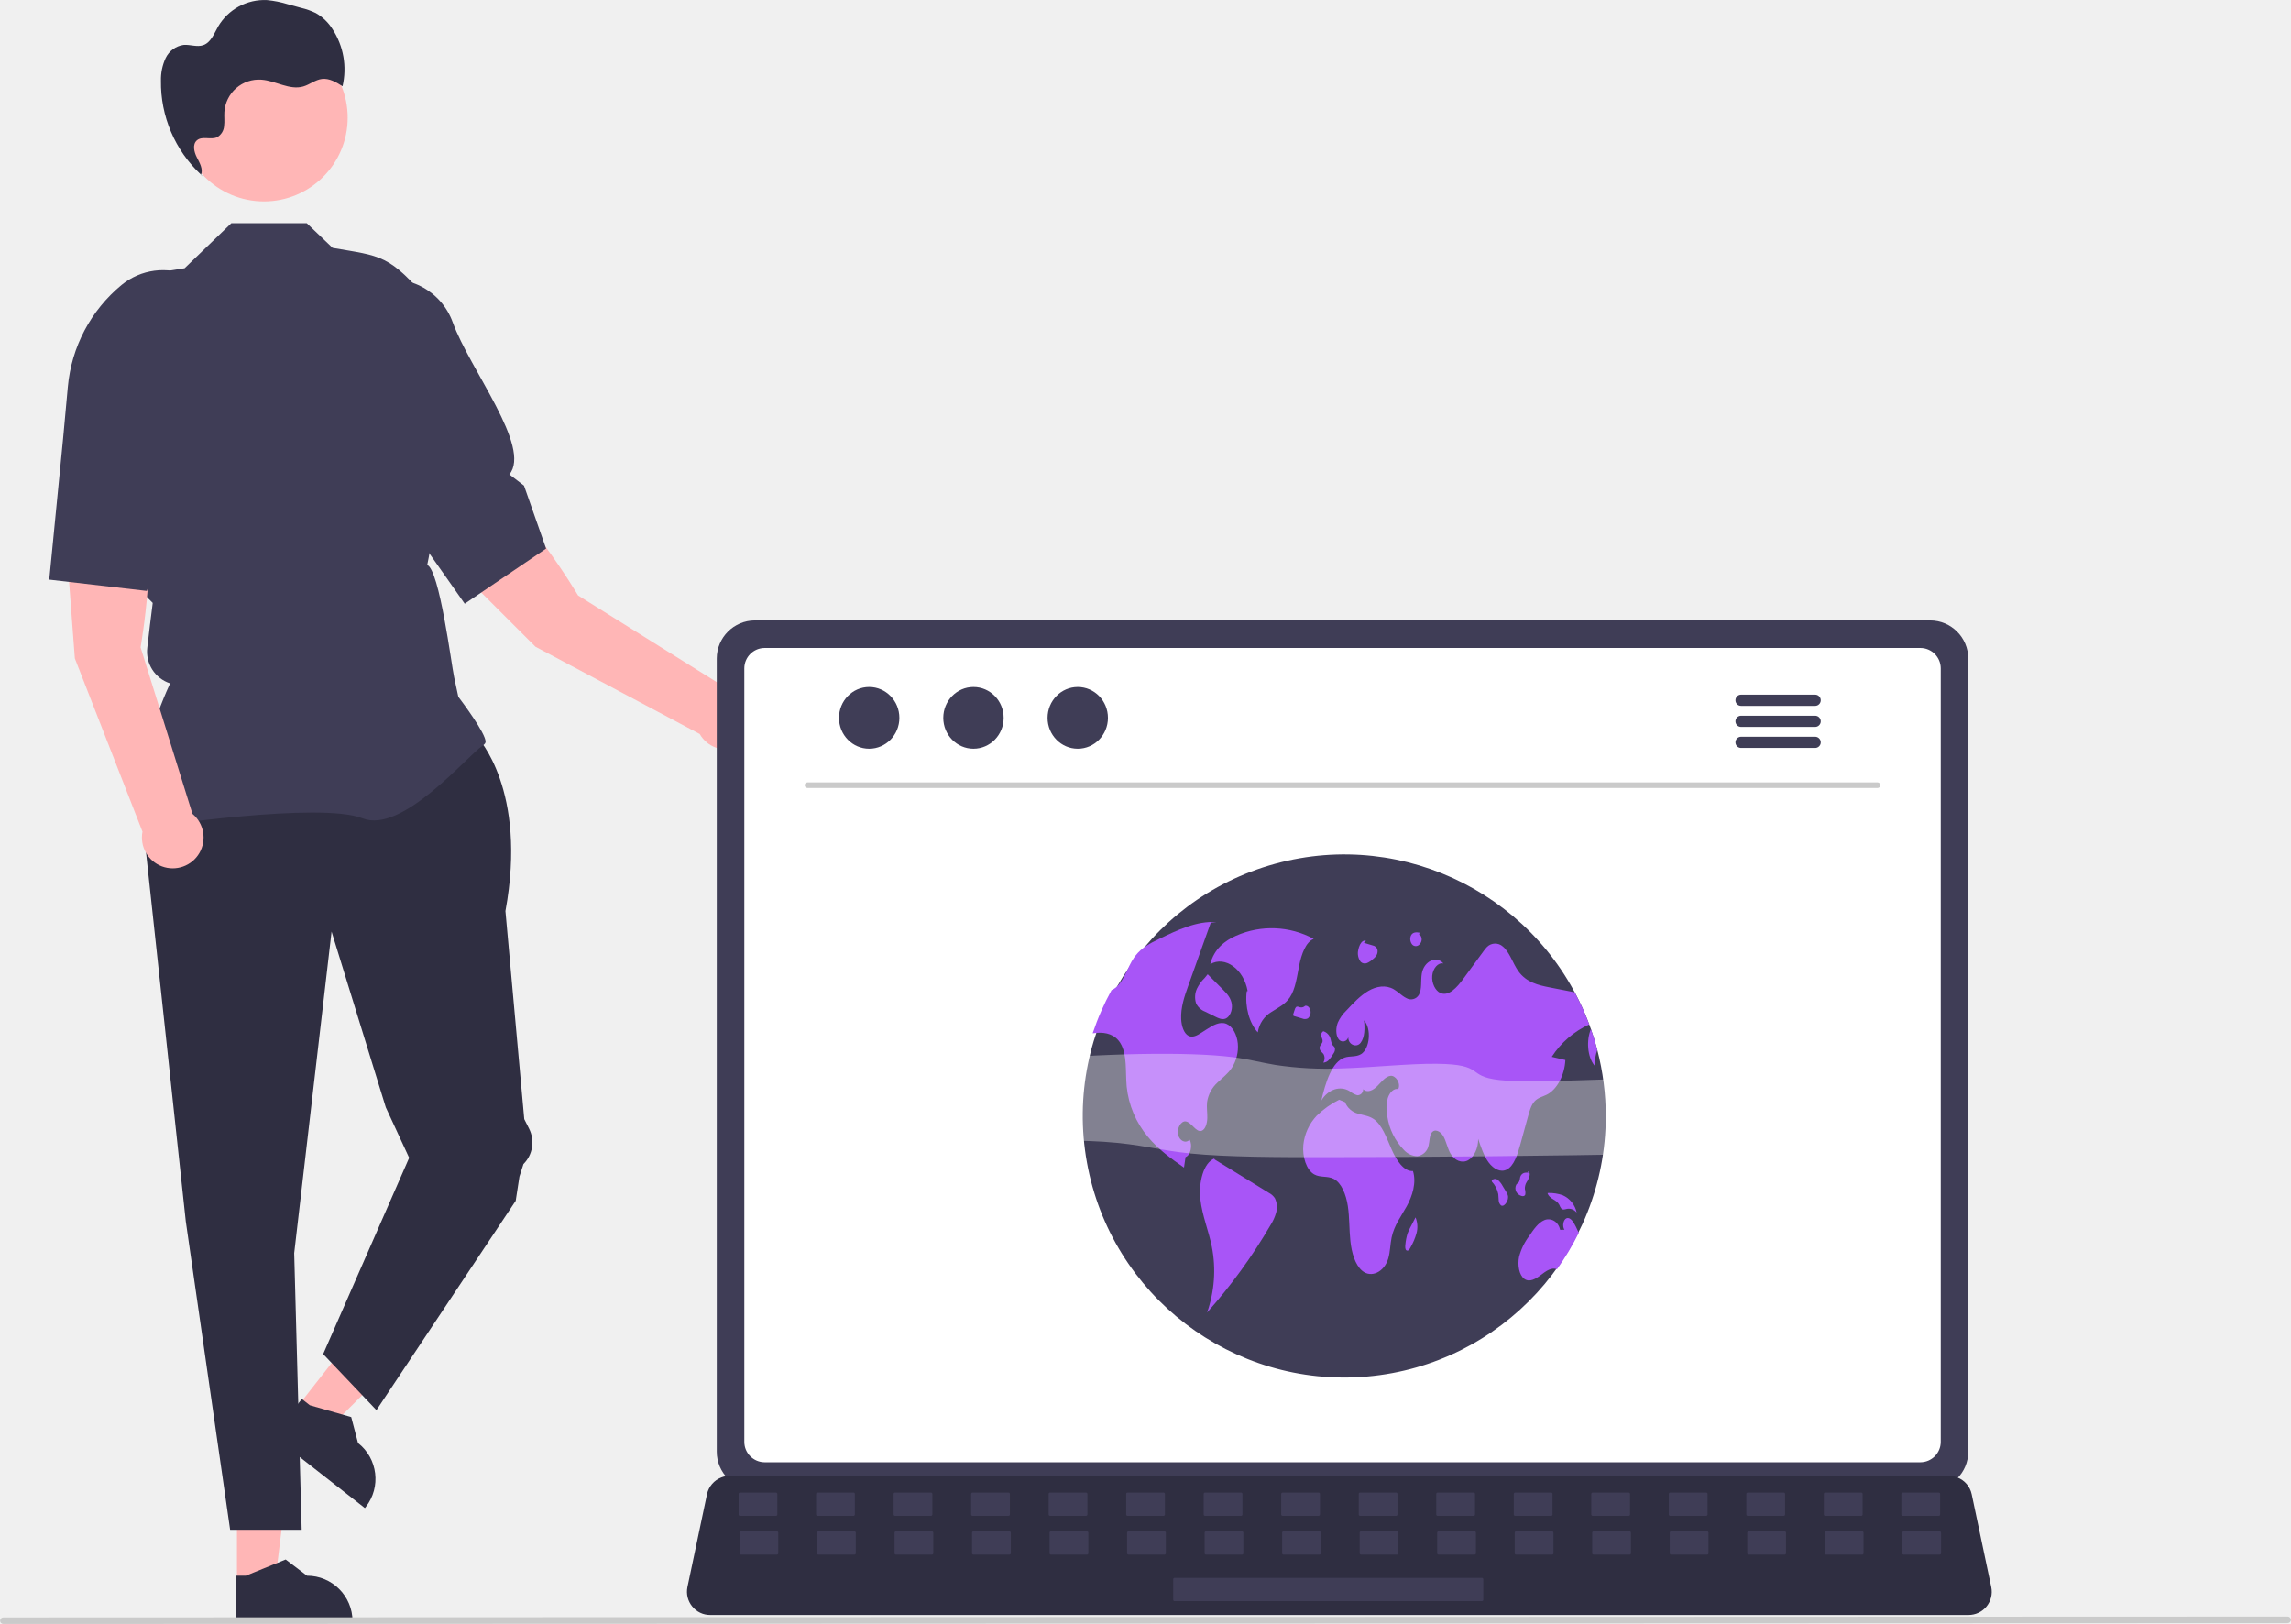
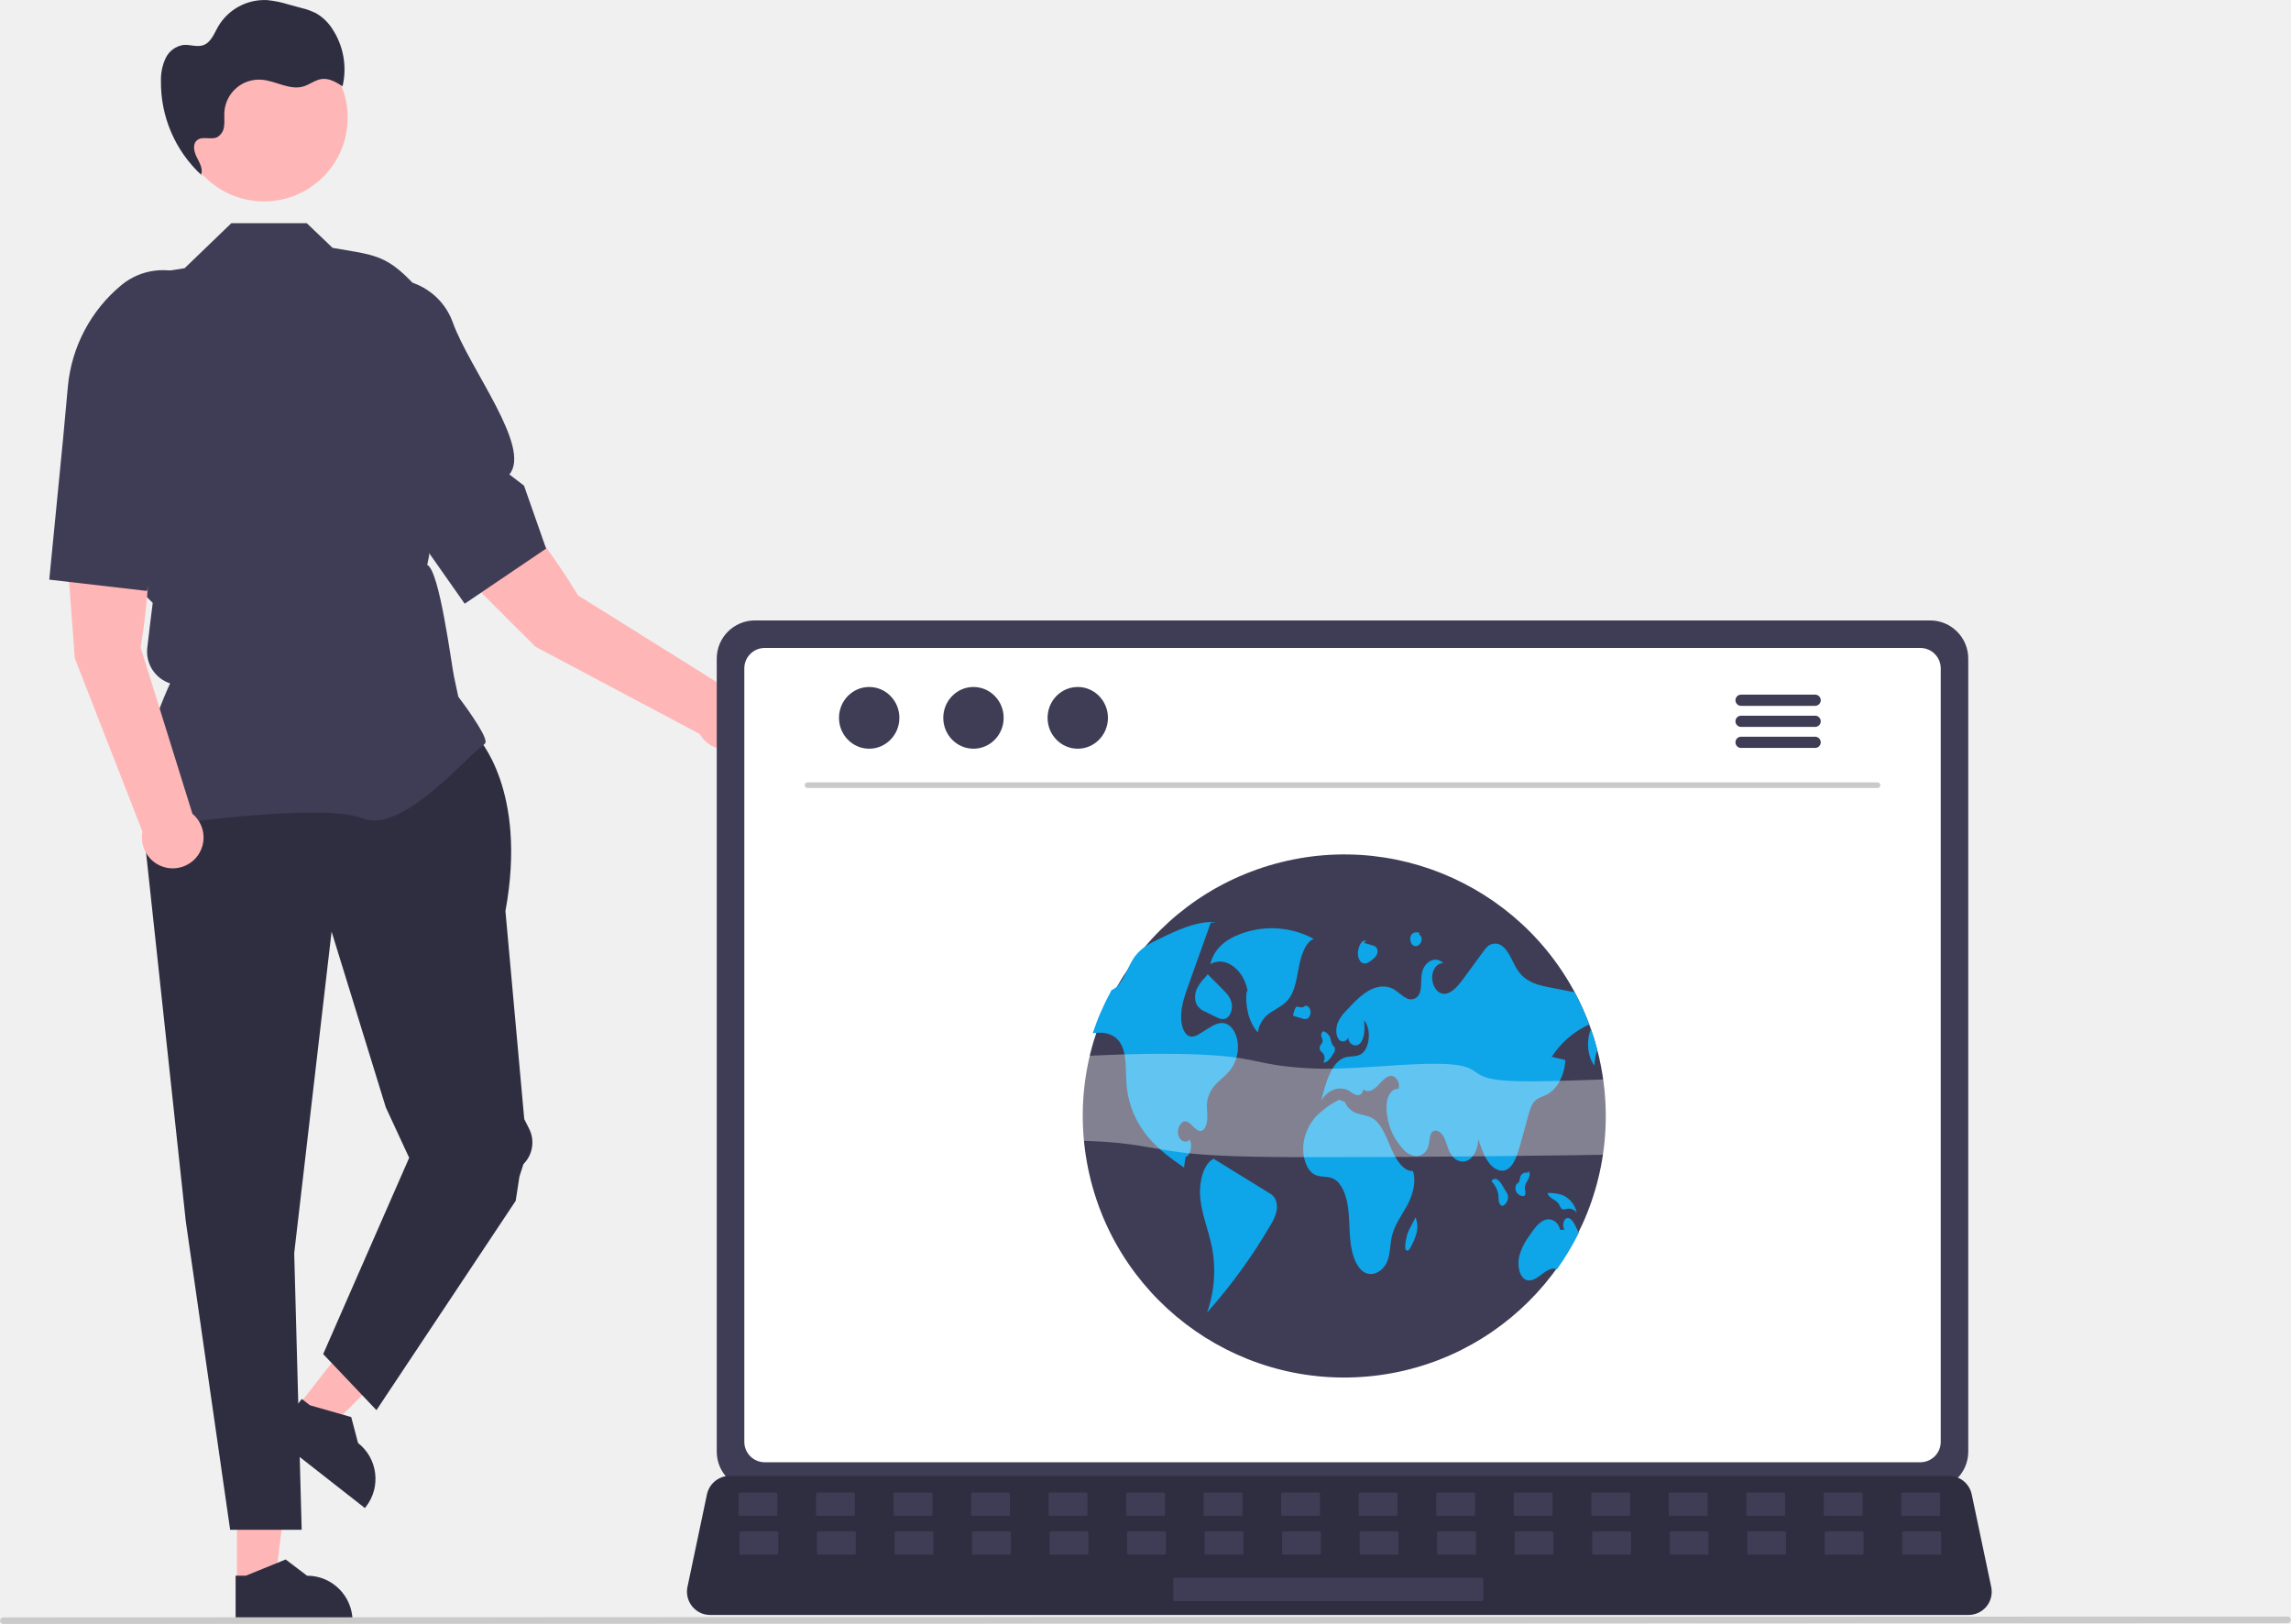
<svg xmlns="http://www.w3.org/2000/svg" data-name="Layer 1" width="829.131" height="587.676" viewBox="0 0 829.131 587.676">
  <polygon points="85.757 572.858 99.518 572.857 106.065 519.775 85.754 519.776 85.757 572.858" fill="#ffb6b6" />
  <path d="M270.706,743.376l42.319-.002v-.535a16.473,16.473,0,0,0-16.472-16.472h-.001l-7.73-5.865-14.423,5.865-3.694 0Z" transform="translate(-185.4343 -156.1618)" fill="#2f2e41" />
  <polygon points="107.98 508.635 118.814 517.121 156.702 479.371 140.712 466.846 107.98 508.635" fill="#ffb6b6" />
  <path d="M284.179,675.8l33.316,26.096.33-.421a16.473,16.473,0,0,0-2.809-23.125l-.001-.001-2.469-9.384L297.575,664.689l-2.908-2.278Z" transform="translate(-185.4343 -156.1618)" fill="#2f2e41" />
  <path d="M358.205,422.937s18.265,18.941,10.147,62.912l6.815,75.288,1.759,3.485a11.051,11.051,0,0,1-2.052,12.793l0,0-1.449,4.493-1.353,8.794-50.397,75.765-19.279-20.294,31.118-71.029L325.058,556.878l-19.618-63.588L291.911,609.642l2.706,100.118h-25.895L252.676,598.142,235.764,441.201l8.797-18.265Z" transform="translate(-185.4343 -156.1618)" fill="#2f2e41" />
  <path d="M239.981,455.482l-.185-.259c-9.856-13.799,4.968-46.958,7.203-51.765h0a12.068,12.068,0,0,1-8.26-12.889l.964-8.193,1.005-8.036-7.197-7.197-.02-.179-4.142-36.242-6.022-24.072a52.848,52.848,0,0,1,15-51.216l13.921-2.21,16.918-16.301h27.282l9.354,8.937c17.463,3.063,20.463,2.063,35.463,20.063l-6.816,55.962-1.7,7.699.005,10.442,4.323,4.804a14.95,14.95,0,0,1,3.546,12.932l-.568,2.842h0c4.458,1.911,8.713,35.866,9.729,40.608l1.518,7.085c1.299,1.714,9.873,13.146,9.873,16.271,0,.469-.346.923-1.09,1.426-5.843,3.956-29.137,32.023-43.431,26.303-15.225-6.088-75.747,3.045-76.357,3.138Z" transform="translate(-185.4343 -156.1618)" fill="#3f3d56" />
  <path d="M236.316,390.407s7.006-39.595-.052-54.485l-28,2,4.261,56.487,24.477,62.717a11.154,11.154,0,1,0,18.078-6.463Z" transform="translate(-185.4343 -156.1618)" fill="#ffb6b6" />
  <path d="M208.264,314.922l1.733-18.871a54.107,54.107,0,0,1,19.403-36.752l0,0a23.687,23.687,0,0,1,24.787-3.272h0a23.631,23.631,0,0,1,12.205,29.866c-6.472,16.972-4.135,34.921-16.753,37.109l1.371,6.522-12.407,40.49-35.338-4.094Z" transform="translate(-185.4343 -156.1618)" fill="#3f3d56" />
  <path d="M394.641,371.641s-20.509-34.586-35.571-41.272L339.147,350.145l40.067,40.044,59.456,31.584a11.154,11.154,0,1,0,9.491-16.689Z" transform="translate(-185.4343 -156.1618)" fill="#ffb6b6" />
  <path d="M324.148,332.708l-10.993-15.437a54.107,54.107,0,0,1-9.258-40.515l0,0a23.687,23.687,0,0,1,16.658-18.645h0a23.631,23.631,0,0,1,28.729,14.683c6.162,17.087,28.639,45.17,20.499,55.058l5.293,4.051,7.999,22.787L353.616,374.632Z" transform="translate(-185.4343 -156.1618)" fill="#3f3d56" />
  <circle cx="95.531" cy="42.587" r="30.299" fill="#ffb6b6" />
  <path d="M258.977,220.105c-.264-.232-.514-.48-.773-.718-.009.024-.011.05-.021.074Z" transform="translate(-185.4343 -156.1618)" fill="#2f2e41" />
  <path d="M305.795,166.753a17.182,17.182,0,0,0-6.067-5.85,25.38,25.38,0,0,0-5.304-1.879l-4.795-1.308a38.013,38.013,0,0,0-7.544-1.519,19.418,19.418,0,0,0-17.737,9.623c-1.449,2.57-2.611,5.772-5.407,6.712-2.255.758-4.714-.311-7.084-.104a8.53,8.53,0,0,0-6.476,4.77,18.38,18.38,0,0,0-1.699,8.141,45.619,45.619,0,0,0,14.522,34.048c.782-2.061-.506-4.287-1.524-6.259-1.03-1.995-1.667-4.777.059-6.214,1.92-1.599,4.996-.048,7.267-1.091a5.073,5.073,0,0,0,2.536-4.077c.22-1.657-.01-3.341.094-5.009a12.542,12.542,0,0,1,13.412-11.73c5.168.369,10.184,3.901,15.158,2.448,2.335-.682,4.326-2.418,6.741-2.711,2.674-.324,5.19,1.186,7.461,2.635A26.596,26.596,0,0,0,305.795,166.753Z" transform="translate(-185.4343 -156.1618)" fill="#2f2e41" />
  <path d="M410.834,726.353l-7.71-12.39-1.54,7.08c-.27,1.24-.54,2.5-.79,3.75-2.19-1.87-4.52-3.6-6.8-5.26q-10.5-7.62-20.99-15.26l2.19,12.7c1.35,7.82,2.76,15.8,6.1,22.95.37.81.77,1.61,1.2,2.39h32.54a10.487,10.487,0,0,0,.54-2.24.775.775,0,0,0,.01-.15C416.094,735.073,413.414,730.503,410.834,726.353Z" transform="translate(-185.4343 -156.1618)" fill="#f0f0f0" />
  <path d="M974.916,712.972l-13.985-22.474-2.793,12.842c-.49,2.249-.98,4.535-1.433,6.802-3.972-3.392-8.199-6.53-12.334-9.541q-19.046-13.822-38.074-27.68l3.972,23.036c2.449,14.185,5.007,28.659,11.065,41.628.671,1.469,1.397,2.921,2.177,4.335h59.024a19.024,19.024,0,0,0,.98-4.063,1.405,1.405,0,0,0,.018-.272C984.458,728.789,979.596,720.5,974.916,712.972Z" transform="translate(-185.4343 -156.1618)" fill="#f0f0f0" />
  <path d="M1013.375,743.531l-826.75.307a1.191,1.191,0,0,1,0-2.381l826.75-.307a1.191,1.191,0,0,1,0,2.381Z" transform="translate(-185.4343 -156.1618)" fill="#cacaca" />
  <path d="M444.832,394.459V681.483A13.806,13.806,0,0,0,458.627,695.278h425.34a13.806,13.806,0,0,0,13.795-13.795V394.459A13.812,13.812,0,0,0,883.967,380.68H458.627A13.812,13.812,0,0,0,444.832,394.459Z" transform="translate(-185.4343 -156.1618)" fill="#3f3d56" />
  <path d="M454.81,398.031v279.912a7.385,7.385,0,0,0,7.373,7.373H880.426a7.385,7.385,0,0,0,7.373-7.373v-279.912a7.389,7.389,0,0,0-7.373-7.388H462.183A7.389,7.389,0,0,0,454.81,398.031Z" transform="translate(-185.4343 -156.1618)" fill="#fff" />
  <path d="M435.937,737.461a8.272,8.272,0,0,0,6.509,3.114h455.439a8.381,8.381,0,0,0,8.192-10.1l-7.07-33.581a8.396,8.396,0,0,0-5.218-6.088,8.121,8.121,0,0,0-2.974-.561H449.487a8.12,8.12,0,0,0-2.974.561,8.395,8.395,0,0,0-5.218,6.088l-7.07,33.581A8.374,8.374,0,0,0,435.937,737.461Z" transform="translate(-185.4343 -156.1618)" fill="#2f2e41" />
  <rect x="873.553" y="696.293" width="14.027" height="8.416" rx="0.488" transform="translate(1575.698 1244.84) rotate(-180)" fill="#3f3d56" />
  <rect x="845.498" y="696.293" width="14.027" height="8.416" rx="0.488" transform="translate(1519.589 1244.84) rotate(-180)" fill="#3f3d56" />
  <rect x="817.443" y="696.293" width="14.027" height="8.416" rx="0.488" transform="translate(1463.48 1244.84) rotate(-180)" fill="#3f3d56" />
  <rect x="789.389" y="696.293" width="14.027" height="8.416" rx="0.488" transform="translate(1407.37 1244.84) rotate(-180)" fill="#3f3d56" />
  <rect x="761.334" y="696.293" width="14.027" height="8.416" rx="0.488" transform="translate(1351.261 1244.84) rotate(-180)" fill="#3f3d56" />
  <rect x="733.279" y="696.293" width="14.027" height="8.416" rx="0.488" transform="translate(1295.152 1244.84) rotate(-180)" fill="#3f3d56" />
  <rect x="705.225" y="696.293" width="14.027" height="8.416" rx="0.488" transform="translate(1239.043 1244.84) rotate(-180)" fill="#3f3d56" />
  <rect x="677.17" y="696.293" width="14.027" height="8.416" rx="0.488" transform="translate(1182.933 1244.84) rotate(-180)" fill="#3f3d56" />
  <rect x="649.115" y="696.293" width="14.027" height="8.416" rx="0.488" transform="translate(1126.824 1244.84) rotate(-180)" fill="#3f3d56" />
  <rect x="621.061" y="696.293" width="14.027" height="8.416" rx="0.488" transform="translate(1070.715 1244.84) rotate(-180)" fill="#3f3d56" />
  <rect x="593.006" y="696.293" width="14.027" height="8.416" rx="0.488" transform="translate(1014.605 1244.84) rotate(-180)" fill="#3f3d56" />
  <rect x="564.952" y="696.293" width="14.027" height="8.416" rx="0.488" transform="translate(958.4961 1244.84) rotate(-180)" fill="#3f3d56" />
  <rect x="536.897" y="696.293" width="14.027" height="8.416" rx="0.488" transform="translate(902.3868 1244.84) rotate(-180)" fill="#3f3d56" />
  <rect x="508.842" y="696.293" width="14.027" height="8.416" rx="0.488" transform="translate(846.2776 1244.84) rotate(-180)" fill="#3f3d56" />
  <rect x="480.788" y="696.293" width="14.027" height="8.416" rx="0.488" transform="translate(790.1683 1244.84) rotate(-180)" fill="#3f3d56" />
  <rect x="452.733" y="696.293" width="14.027" height="8.416" rx="0.488" transform="translate(734.059 1244.84) rotate(-180)" fill="#3f3d56" />
  <rect x="873.884" y="710.32" width="14.027" height="8.416" rx="0.488" transform="translate(1576.361 1272.894) rotate(-180)" fill="#3f3d56" />
  <rect x="845.829" y="710.32" width="14.027" height="8.416" rx="0.488" transform="translate(1520.252 1272.894) rotate(-180)" fill="#3f3d56" />
  <rect x="817.775" y="710.32" width="14.027" height="8.416" rx="0.488" transform="translate(1464.143 1272.894) rotate(-180)" fill="#3f3d56" />
  <rect x="789.72" y="710.32" width="14.027" height="8.416" rx="0.488" transform="translate(1408.033 1272.894) rotate(-180)" fill="#3f3d56" />
  <rect x="761.666" y="710.32" width="14.027" height="8.416" rx="0.488" transform="translate(1351.924 1272.894) rotate(-180)" fill="#3f3d56" />
  <rect x="733.611" y="710.32" width="14.027" height="8.416" rx="0.488" transform="translate(1295.815 1272.894) rotate(-180)" fill="#3f3d56" />
  <rect x="705.556" y="710.32" width="14.027" height="8.416" rx="0.488" transform="translate(1239.706 1272.894) rotate(-180)" fill="#3f3d56" />
  <rect x="677.502" y="710.32" width="14.027" height="8.416" rx="0.488" transform="translate(1183.596 1272.894) rotate(-180)" fill="#3f3d56" />
  <rect x="649.447" y="710.32" width="14.027" height="8.416" rx="0.488" transform="translate(1127.487 1272.894) rotate(-180)" fill="#3f3d56" />
  <rect x="621.392" y="710.32" width="14.027" height="8.416" rx="0.488" transform="translate(1071.378 1272.894) rotate(-180)" fill="#3f3d56" />
  <rect x="593.338" y="710.32" width="14.027" height="8.416" rx="0.488" transform="translate(1015.268 1272.894) rotate(-180)" fill="#3f3d56" />
  <rect x="565.283" y="710.32" width="14.027" height="8.416" rx="0.488" transform="translate(959.1591 1272.894) rotate(-180)" fill="#3f3d56" />
  <rect x="537.228" y="710.32" width="14.027" height="8.416" rx="0.488" transform="translate(903.0498 1272.894) rotate(-180)" fill="#3f3d56" />
  <rect x="509.174" y="710.32" width="14.027" height="8.416" rx="0.488" transform="translate(846.9406 1272.894) rotate(-180)" fill="#3f3d56" />
  <rect x="481.119" y="710.32" width="14.027" height="8.416" rx="0.488" transform="translate(790.8313 1272.894) rotate(-180)" fill="#3f3d56" />
  <rect x="453.065" y="710.32" width="14.027" height="8.416" rx="0.488" transform="translate(734.722 1272.894) rotate(-180)" fill="#3f3d56" />
  <rect x="610.031" y="727.153" width="112.219" height="8.416" rx="0.488" transform="translate(1146.845 1306.56) rotate(-180)" fill="#3f3d56" />
  <path d="M766.585,560.202a94.642,94.642,0,1,1-5.992-33.327c.206.556.408,1.112.603,1.673v.005q1.31,3.7,2.308,7.538A95.286,95.286,0,0,1,766.585,560.202Z" transform="translate(-185.4343 -156.1618)" fill="#3f3d56" />
-   <path d="M660.88,495.918a31.968,31.968,0,0,0-28.065-1.148c-3.924,1.708-8.056,4.771-9.365,10.303,5.294-3.124,12.148,1.812,13.51,9.732l-.318.088c-.72,5.485.887,11.457,3.997,14.859a10.451,10.451,0,0,1,5.016-7.44c2.285-1.502,4.813-2.593,6.557-5.175,2.068-3.061,2.593-7.534,3.414-11.615S658.005,497.055,660.88,495.918Z" transform="translate(-185.4343 -156.1618)" fill="#a855f7" />
-   <path d="M631.245,542.596c-1.466,2.202-3.425,3.584-5.182,5.304a11.93,11.93,0,0,0-3.769,7.045c-.222,1.916.122,3.864.074,5.802-.048,1.937-.693,4.118-2.011,4.6-2.08.752-3.668-3.112-5.807-3.382-1.699-.212-3.229,2.461-2.737,4.78s2.805,3.345,4.134,1.831c1.202,2.017.355,5.675-1.45,6.294-.191,1.27-.381,2.536-.566,3.806-4.563-3.192-9.173-6.437-13.053-11.111a33.725,33.725,0,0,1-7.686-18.167c-.503-5.373.243-11.518-2.223-15.652-1.974-3.308-5.362-4.039-8.411-3.832-.556.037-1.117.101-1.673.169a94.237,94.237,0,0,1,6.823-15.615,6.685,6.685,0,0,0,1.71-1.064c2.837-2.408,4.097-7.284,6.4-10.655q.222-.326.461-.635c2.356-3.075,5.51-4.658,8.559-6.13,6.749-3.277,13.694-6.595,20.819-6.14l-2.027.196q-3.549,9.941-7.104,19.882-.54,1.524-1.09,3.054c-1.345,3.769-2.731,7.781-2.525,12,.122,2.498.99,5.166,2.641,6.024,1.54.794,3.224-.18,4.711-1.143.63-.402,1.255-.805,1.884-1.212,2.26-1.456,4.764-2.948,7.151-1.974,2.186.889,3.801,3.859,4.108,7.061A14.117,14.117,0,0,1,631.245,542.596Z" transform="translate(-185.4343 -156.1618)" fill="#a855f7" />
-   <path d="M644.688,587.842q-9.902-6.097-19.804-12.193l.112-.289c-4.104,1.563-5.808,8.859-5.13,14.825s2.978,11.3,4.14,17.113a45.425,45.425,0,0,1-1.713,23.835A195.205,195.205,0,0,0,645.224,599.536a16.905,16.905,0,0,0,2.074-4.599,7.317,7.317,0,0,0-.485-5.204A5.794,5.794,0,0,0,644.688,587.842Z" transform="translate(-185.4343 -156.1618)" fill="#a855f7" />
-   <path d="M618.634,513.897a7.299,7.299,0,0,0-.335,5.308,5.884,5.884,0,0,0,3.287,3.045l3.648,1.808c1.213.601,2.521,1.209,3.758.714,1.492-.597,2.527-2.936,2.259-5.107-.285-2.311-1.741-3.9-3.088-5.254q-2.828-2.841-5.655-5.683l-1.062,1.301A14.189,14.189,0,0,0,618.634,513.897Z" transform="translate(-185.4343 -156.1618)" fill="#a855f7" />
-   <path d="M747.031,538.6q2.461.58,4.923,1.159c-.286,5.542-3.033,10.671-6.717,12.529-1.535.773-3.245,1.059-4.515,2.504-1.149,1.313-1.731,3.356-2.266,5.309q-1.405,5.113-2.811,10.227c-1.006,3.674-2.297,7.755-4.912,9.078-2.244,1.138-4.812-.254-6.537-2.589-1.726-2.334-2.779-5.473-3.801-8.533.064,3.335-1.487,6.606-3.684,7.765-2.202,1.159-4.881.111-6.352-2.477-1.059-1.858-1.498-4.309-2.536-6.193-1.037-1.884-3.213-2.964-4.346-1.196-.746,1.175-.651,2.975-1.022,4.468a4.851,4.851,0,0,1-4.055,3.901,6.761,6.761,0,0,1-4.854-2.218,21.988,21.988,0,0,1-6.029-12.159,14.505,14.505,0,0,1,.169-6.648c.651-2.059,2.223-3.647,3.785-3.255,1.027-2.17-1-5.05-2.827-4.796-1.832.254-3.266,2.218-4.769,3.727-1.498,1.509-3.594,2.604-5.103,1.106a2.07,2.07,0,0,1-2.101,2.197,7.506,7.506,0,0,1-2.737-1.45c-3.457-2.154-7.845-.725-10.301,3.351,1.535-6.532,3.785-14.027,8.501-15.562,1.927-.63,4.028-.111,5.849-1.202,3.224-1.932,3.875-9.232,1.09-12.243.355,2.848.286,6.172-1.217,8.12-1.503,1.948-4.658.677-4.468-2.202a1.929,1.929,0,0,1-3.589.762c-1-1.524-.916-4.018-.206-5.838a13.752,13.752,0,0,1,3.086-4.383c2.514-2.694,5.066-5.42,7.977-7.114,2.917-1.694,6.283-2.265,9.205-.582,1.54.889,2.896,2.371,4.468,3.155a3.311,3.311,0,0,0,4.611-1.154c1.17-2.054.619-5.103,1.053-7.67.778-4.536,5.314-6.659,7.829-3.663-1.879-.482-3.822,1.742-4.055,4.436-.238,2.694,1.122,5.415,2.943,6.23,3.06,1.355,6.056-2.054,8.369-5.209q3.621-4.955,7.252-9.904a11.969,11.969,0,0,1,1.297-1.577,4.173,4.173,0,0,1,5.701-.116c2.446,1.996,3.594,6.087,5.6,8.903,2.911,4.092,7.268,5.087,11.322,5.881q4.534.881,9.073,1.773a94.005,94.005,0,0,1,5.267,11.63A31.875,31.875,0,0,0,747.031,538.6Z" transform="translate(-185.4343 -156.1618)" fill="#a855f7" />
-   <path d="M763.504,536.091a19.079,19.079,0,0,0-1.006,5.669c-2.594-3.165-3.007-9.099-1.302-13.207Q762.506,532.253,763.504,536.091Z" transform="translate(-185.4343 -156.1618)" fill="#a855f7" />
-   <path d="M756.803,602.289a94.895,94.895,0,0,1-7.887,13.196c-1.906-.815-3.954.64-5.738,2.006-1.863,1.429-4.102,2.821-6.013,1.519-1.953-1.334-2.583-5.066-1.964-8.025a21.382,21.382,0,0,1,3.663-7.538c1.588-2.371,3.287-4.833,5.494-5.754,2.213-.921,5.055.381,5.701,3.525l1.567-.053c-.879-1.207-.418-3.705.762-4.145,1.36-.513,2.541,1.355,3.345,3.007C756.093,600.775,756.459,601.527,756.803,602.289Z" transform="translate(-185.4343 -156.1618)" fill="#a855f7" />
-   <path d="M696.794,579.931c-3.368.212-6.035-3.934-7.808-8.013s-3.39-8.743-6.429-10.819c-1.736-1.186-3.716-1.349-5.599-1.924a6.933,6.933,0,0,1-4.755-4.186l-2.136-.863a32.084,32.084,0,0,0-8.111,5.783,18.128,18.128,0,0,0-4.833,10.566c-.408,4.276,1.099,9.044,3.915,10.651,2.225,1.269,4.815.469,7.069,1.631,2.816,1.452,4.487,5.669,5.12,9.833s.472,8.491.925,12.703,1.701,8.593,4.283,10.751c3.231,2.701,7.973.457,9.423-4.46.711-2.411.687-5.132,1.219-7.636.937-4.408,3.464-7.679,5.469-11.295S698.128,584.127,696.794,579.931Z" transform="translate(-185.4343 -156.1618)" fill="#a855f7" />
-   <path d="M663.516,536.614a8.989,8.989,0,0,1,.877.931,3.059,3.059,0,0,1-.054,3.159,2.939,2.939,0,0,0,2.104-1.07,13.528,13.528,0,0,0,1.614-2.273,2.477,2.477,0,0,0,.476-1.983c-.159-.454-.535-.648-.799-.989a6.722,6.722,0,0,1-.738-2.144,3.866,3.866,0,0,0-2.802-2.953l.169.032a1.601,1.601,0,0,0-.75,1.705c.102.661.527,1.209.484,1.883-.061.969-1.029,1.423-1.089,2.392A1.849,1.849,0,0,0,663.516,536.614Z" transform="translate(-185.4343 -156.1618)" fill="#a855f7" />
-   <path d="M657.745,520.152l.015-.003a2.697,2.697,0,0,0,.287-.306Z" transform="translate(-185.4343 -156.1618)" fill="#a855f7" />
-   <path d="M658.755,524.699a2.937,2.937,0,0,0,.914-2.911c-.245-1.102-1.111-1.842-1.909-1.639a1.946,1.946,0,0,1-1.809.533c-.494-.127-1.036-.455-1.464-.082a2.217,2.217,0,0,0-.499.974q-.238.73-.476,1.46a.921.921,0,0,0-.056.553.469.469,0,0,0,.359.286q1.427.421,2.853.841A2.458,2.458,0,0,0,658.755,524.699Z" transform="translate(-185.4343 -156.1618)" fill="#a855f7" />
-   <path d="M730.555,587.478q-.659-1.08-1.319-2.159a7.214,7.214,0,0,0-1.738-2.182,1.54,1.54,0,0,0-2.192.22l.054.411a9.285,9.285,0,0,1,2.317,4.52c.1.736.065,1.497.153,2.236a2.607,2.607,0,0,0,.815,1.823c.692.462,1.505-.219,1.998-1.051a3.62,3.62,0,0,0,.561-2.305A4.041,4.041,0,0,0,730.555,587.478Z" transform="translate(-185.4343 -156.1618)" fill="#a855f7" />
-   <path d="M737.452,588.414a4.984,4.984,0,0,0-.161-2.01,4.411,4.411,0,0,1,.671-2.501,8.13,8.13,0,0,0,1.046-2.293,1.918,1.918,0,0,0-.05-1.123c-.146-.327-.498-.476-.7-.217l.433.279a3.94,3.94,0,0,0-1.756.085,2.173,2.173,0,0,0-1.331,1.5,9.282,9.282,0,0,1-.349,1.556c-.258.53-.758.707-1.072,1.173a2.804,2.804,0,0,0,.044,2.663,3.109,3.109,0,0,0,1.759,1.383C736.514,589.099,737.21,589.109,737.452,588.414Z" transform="translate(-185.4343 -156.1618)" fill="#a855f7" />
-   <path d="M749.734,592.12a6.042,6.042,0,0,0,.761,1.397c.588.592,1.387.228,2.1.084a3.632,3.632,0,0,1,3.455,1.386,8.793,8.793,0,0,0-5.057-6.31,14.857,14.857,0,0,0-5.201-.813l-.302.077C746.259,590.182,748.676,590.131,749.734,592.12Z" transform="translate(-185.4343 -156.1618)" fill="#a855f7" />
-   <path d="M697.716,596.702l.004.01.088-.169Z" transform="translate(-185.4343 -156.1618)" fill="#a855f7" />
-   <path d="M695.852,600.309a16.555,16.555,0,0,0-1.045,2.296,19.986,19.986,0,0,0-.758,3.929c-.095.757-.124,1.724.351,2.093a.673.673,0,0,0,.88-.12,3.482,3.482,0,0,0,.638-.949,21.852,21.852,0,0,0,2.154-5.113,8.897,8.897,0,0,0-.353-5.734Q696.786,598.511,695.852,600.309Z" transform="translate(-185.4343 -156.1618)" fill="#a855f7" />
-   <path d="M677.878,504.227a2.121,2.121,0,0,0,2.286.446,7.548,7.548,0,0,0,2.151-1.421,5.061,5.061,0,0,0,1.304-1.422,2.885,2.885,0,0,0,.267-2.198,2.232,2.232,0,0,0-1.701-1.346q-1.583-.47-3.167-.939l.764-.688c-.786-.422-1.655.361-2.146,1.33a7.159,7.159,0,0,0-.651,2.005A5.148,5.148,0,0,0,677.878,504.227Z" transform="translate(-185.4343 -156.1618)" fill="#a855f7" />
-   <path d="M696.516,497.97a1.744,1.744,0,0,0,2.377.193,2.657,2.657,0,0,0,1.051-1.893c.075-.83-.336-1.753-.922-1.825l.134-.777c-1.13-.204-2.52-.245-3.125,1.127A3.221,3.221,0,0,0,696.516,497.97Z" transform="translate(-185.4343 -156.1618)" fill="#a855f7" />
+   <path d="M660.88,495.918a31.968,31.968,0,0,0-28.065-1.148c-3.924,1.708-8.056,4.771-9.365,10.303,5.294-3.124,12.148,1.812,13.51,9.732l-.318.088c-.72,5.485.887,11.457,3.997,14.859a10.451,10.451,0,0,1,5.016-7.44c2.285-1.502,4.813-2.593,6.557-5.175,2.068-3.061,2.593-7.534,3.414-11.615S658.005,497.055,660.88,495.918Z" transform="translate(-185.4343 -156.1618)" fill="#0ea5e9" />
+   <path d="M631.245,542.596c-1.466,2.202-3.425,3.584-5.182,5.304a11.93,11.93,0,0,0-3.769,7.045c-.222,1.916.122,3.864.074,5.802-.048,1.937-.693,4.118-2.011,4.6-2.08.752-3.668-3.112-5.807-3.382-1.699-.212-3.229,2.461-2.737,4.78s2.805,3.345,4.134,1.831c1.202,2.017.355,5.675-1.45,6.294-.191,1.27-.381,2.536-.566,3.806-4.563-3.192-9.173-6.437-13.053-11.111a33.725,33.725,0,0,1-7.686-18.167c-.503-5.373.243-11.518-2.223-15.652-1.974-3.308-5.362-4.039-8.411-3.832-.556.037-1.117.101-1.673.169a94.237,94.237,0,0,1,6.823-15.615,6.685,6.685,0,0,0,1.71-1.064c2.837-2.408,4.097-7.284,6.4-10.655q.222-.326.461-.635c2.356-3.075,5.51-4.658,8.559-6.13,6.749-3.277,13.694-6.595,20.819-6.14l-2.027.196q-3.549,9.941-7.104,19.882-.54,1.524-1.09,3.054c-1.345,3.769-2.731,7.781-2.525,12,.122,2.498.99,5.166,2.641,6.024,1.54.794,3.224-.18,4.711-1.143.63-.402,1.255-.805,1.884-1.212,2.26-1.456,4.764-2.948,7.151-1.974,2.186.889,3.801,3.859,4.108,7.061A14.117,14.117,0,0,1,631.245,542.596Z" transform="translate(-185.4343 -156.1618)" fill="#0ea5e9" />
+   <path d="M644.688,587.842q-9.902-6.097-19.804-12.193l.112-.289c-4.104,1.563-5.808,8.859-5.13,14.825s2.978,11.3,4.14,17.113a45.425,45.425,0,0,1-1.713,23.835A195.205,195.205,0,0,0,645.224,599.536a16.905,16.905,0,0,0,2.074-4.599,7.317,7.317,0,0,0-.485-5.204A5.794,5.794,0,0,0,644.688,587.842Z" transform="translate(-185.4343 -156.1618)" fill="#0ea5e9" />
+   <path d="M618.634,513.897a7.299,7.299,0,0,0-.335,5.308,5.884,5.884,0,0,0,3.287,3.045l3.648,1.808c1.213.601,2.521,1.209,3.758.714,1.492-.597,2.527-2.936,2.259-5.107-.285-2.311-1.741-3.9-3.088-5.254q-2.828-2.841-5.655-5.683l-1.062,1.301A14.189,14.189,0,0,0,618.634,513.897Z" transform="translate(-185.4343 -156.1618)" fill="#0ea5e9" />
+   <path d="M747.031,538.6q2.461.58,4.923,1.159c-.286,5.542-3.033,10.671-6.717,12.529-1.535.773-3.245,1.059-4.515,2.504-1.149,1.313-1.731,3.356-2.266,5.309q-1.405,5.113-2.811,10.227c-1.006,3.674-2.297,7.755-4.912,9.078-2.244,1.138-4.812-.254-6.537-2.589-1.726-2.334-2.779-5.473-3.801-8.533.064,3.335-1.487,6.606-3.684,7.765-2.202,1.159-4.881.111-6.352-2.477-1.059-1.858-1.498-4.309-2.536-6.193-1.037-1.884-3.213-2.964-4.346-1.196-.746,1.175-.651,2.975-1.022,4.468a4.851,4.851,0,0,1-4.055,3.901,6.761,6.761,0,0,1-4.854-2.218,21.988,21.988,0,0,1-6.029-12.159,14.505,14.505,0,0,1,.169-6.648c.651-2.059,2.223-3.647,3.785-3.255,1.027-2.17-1-5.05-2.827-4.796-1.832.254-3.266,2.218-4.769,3.727-1.498,1.509-3.594,2.604-5.103,1.106a2.07,2.07,0,0,1-2.101,2.197,7.506,7.506,0,0,1-2.737-1.45c-3.457-2.154-7.845-.725-10.301,3.351,1.535-6.532,3.785-14.027,8.501-15.562,1.927-.63,4.028-.111,5.849-1.202,3.224-1.932,3.875-9.232,1.09-12.243.355,2.848.286,6.172-1.217,8.12-1.503,1.948-4.658.677-4.468-2.202a1.929,1.929,0,0,1-3.589.762c-1-1.524-.916-4.018-.206-5.838a13.752,13.752,0,0,1,3.086-4.383c2.514-2.694,5.066-5.42,7.977-7.114,2.917-1.694,6.283-2.265,9.205-.582,1.54.889,2.896,2.371,4.468,3.155a3.311,3.311,0,0,0,4.611-1.154c1.17-2.054.619-5.103,1.053-7.67.778-4.536,5.314-6.659,7.829-3.663-1.879-.482-3.822,1.742-4.055,4.436-.238,2.694,1.122,5.415,2.943,6.23,3.06,1.355,6.056-2.054,8.369-5.209q3.621-4.955,7.252-9.904a11.969,11.969,0,0,1,1.297-1.577,4.173,4.173,0,0,1,5.701-.116c2.446,1.996,3.594,6.087,5.6,8.903,2.911,4.092,7.268,5.087,11.322,5.881q4.534.881,9.073,1.773a94.005,94.005,0,0,1,5.267,11.63A31.875,31.875,0,0,0,747.031,538.6Z" transform="translate(-185.4343 -156.1618)" fill="#0ea5e9" />
+   <path d="M763.504,536.091a19.079,19.079,0,0,0-1.006,5.669c-2.594-3.165-3.007-9.099-1.302-13.207Q762.506,532.253,763.504,536.091Z" transform="translate(-185.4343 -156.1618)" fill="#0ea5e9" />
+   <path d="M756.803,602.289a94.895,94.895,0,0,1-7.887,13.196c-1.906-.815-3.954.64-5.738,2.006-1.863,1.429-4.102,2.821-6.013,1.519-1.953-1.334-2.583-5.066-1.964-8.025a21.382,21.382,0,0,1,3.663-7.538c1.588-2.371,3.287-4.833,5.494-5.754,2.213-.921,5.055.381,5.701,3.525l1.567-.053c-.879-1.207-.418-3.705.762-4.145,1.36-.513,2.541,1.355,3.345,3.007C756.093,600.775,756.459,601.527,756.803,602.289Z" transform="translate(-185.4343 -156.1618)" fill="#0ea5e9" />
+   <path d="M696.794,579.931c-3.368.212-6.035-3.934-7.808-8.013s-3.39-8.743-6.429-10.819c-1.736-1.186-3.716-1.349-5.599-1.924a6.933,6.933,0,0,1-4.755-4.186l-2.136-.863a32.084,32.084,0,0,0-8.111,5.783,18.128,18.128,0,0,0-4.833,10.566c-.408,4.276,1.099,9.044,3.915,10.651,2.225,1.269,4.815.469,7.069,1.631,2.816,1.452,4.487,5.669,5.12,9.833s.472,8.491.925,12.703,1.701,8.593,4.283,10.751c3.231,2.701,7.973.457,9.423-4.46.711-2.411.687-5.132,1.219-7.636.937-4.408,3.464-7.679,5.469-11.295S698.128,584.127,696.794,579.931Z" transform="translate(-185.4343 -156.1618)" fill="#0ea5e9" />
+   <path d="M663.516,536.614a8.989,8.989,0,0,1,.877.931,3.059,3.059,0,0,1-.054,3.159,2.939,2.939,0,0,0,2.104-1.07,13.528,13.528,0,0,0,1.614-2.273,2.477,2.477,0,0,0,.476-1.983c-.159-.454-.535-.648-.799-.989a6.722,6.722,0,0,1-.738-2.144,3.866,3.866,0,0,0-2.802-2.953l.169.032a1.601,1.601,0,0,0-.75,1.705c.102.661.527,1.209.484,1.883-.061.969-1.029,1.423-1.089,2.392A1.849,1.849,0,0,0,663.516,536.614Z" transform="translate(-185.4343 -156.1618)" fill="#0ea5e9" />
+   <path d="M657.745,520.152l.015-.003a2.697,2.697,0,0,0,.287-.306Z" transform="translate(-185.4343 -156.1618)" fill="#0ea5e9" />
+   <path d="M658.755,524.699a2.937,2.937,0,0,0,.914-2.911c-.245-1.102-1.111-1.842-1.909-1.639a1.946,1.946,0,0,1-1.809.533c-.494-.127-1.036-.455-1.464-.082a2.217,2.217,0,0,0-.499.974q-.238.73-.476,1.46a.921.921,0,0,0-.056.553.469.469,0,0,0,.359.286q1.427.421,2.853.841A2.458,2.458,0,0,0,658.755,524.699Z" transform="translate(-185.4343 -156.1618)" fill="#0ea5e9" />
+   <path d="M730.555,587.478q-.659-1.08-1.319-2.159a7.214,7.214,0,0,0-1.738-2.182,1.54,1.54,0,0,0-2.192.22l.054.411a9.285,9.285,0,0,1,2.317,4.52c.1.736.065,1.497.153,2.236a2.607,2.607,0,0,0,.815,1.823c.692.462,1.505-.219,1.998-1.051a3.62,3.62,0,0,0,.561-2.305A4.041,4.041,0,0,0,730.555,587.478Z" transform="translate(-185.4343 -156.1618)" fill="#0ea5e9" />
+   <path d="M737.452,588.414a4.984,4.984,0,0,0-.161-2.01,4.411,4.411,0,0,1,.671-2.501,8.13,8.13,0,0,0,1.046-2.293,1.918,1.918,0,0,0-.05-1.123c-.146-.327-.498-.476-.7-.217l.433.279a3.94,3.94,0,0,0-1.756.085,2.173,2.173,0,0,0-1.331,1.5,9.282,9.282,0,0,1-.349,1.556c-.258.53-.758.707-1.072,1.173a2.804,2.804,0,0,0,.044,2.663,3.109,3.109,0,0,0,1.759,1.383C736.514,589.099,737.21,589.109,737.452,588.414Z" transform="translate(-185.4343 -156.1618)" fill="#0ea5e9" />
+   <path d="M749.734,592.12a6.042,6.042,0,0,0,.761,1.397c.588.592,1.387.228,2.1.084a3.632,3.632,0,0,1,3.455,1.386,8.793,8.793,0,0,0-5.057-6.31,14.857,14.857,0,0,0-5.201-.813l-.302.077C746.259,590.182,748.676,590.131,749.734,592.12Z" transform="translate(-185.4343 -156.1618)" fill="#0ea5e9" />
+   <path d="M697.716,596.702l.004.01.088-.169Z" transform="translate(-185.4343 -156.1618)" fill="#0ea5e9" />
+   <path d="M695.852,600.309a16.555,16.555,0,0,0-1.045,2.296,19.986,19.986,0,0,0-.758,3.929c-.095.757-.124,1.724.351,2.093a.673.673,0,0,0,.88-.12,3.482,3.482,0,0,0,.638-.949,21.852,21.852,0,0,0,2.154-5.113,8.897,8.897,0,0,0-.353-5.734Q696.786,598.511,695.852,600.309Z" transform="translate(-185.4343 -156.1618)" fill="#0ea5e9" />
+   <path d="M677.878,504.227a2.121,2.121,0,0,0,2.286.446,7.548,7.548,0,0,0,2.151-1.421,5.061,5.061,0,0,0,1.304-1.422,2.885,2.885,0,0,0,.267-2.198,2.232,2.232,0,0,0-1.701-1.346q-1.583-.47-3.167-.939l.764-.688c-.786-.422-1.655.361-2.146,1.33a7.159,7.159,0,0,0-.651,2.005A5.148,5.148,0,0,0,677.878,504.227Z" transform="translate(-185.4343 -156.1618)" fill="#0ea5e9" />
+   <path d="M696.516,497.97a1.744,1.744,0,0,0,2.377.193,2.657,2.657,0,0,0,1.051-1.893c.075-.83-.336-1.753-.922-1.825l.134-.777c-1.13-.204-2.52-.245-3.125,1.127A3.221,3.221,0,0,0,696.516,497.97Z" transform="translate(-185.4343 -156.1618)" fill="#0ea5e9" />
  <path d="M864.966,441.316H477.643a1.016,1.016,0,0,1,0-2.031H864.966a1.016,1.016,0,0,1,0,2.031Z" transform="translate(-185.4343 -156.1618)" fill="#cacaca" />
  <ellipse cx="314.564" cy="259.771" rx="10.925" ry="11.169" fill="#3f3d56" />
  <ellipse cx="352.306" cy="259.771" rx="10.925" ry="11.169" fill="#3f3d56" />
  <ellipse cx="390.048" cy="259.771" rx="10.925" ry="11.169" fill="#3f3d56" />
  <path d="M842.349,407.532h-26.81a2.03,2.03,0,0,0,0,4.06h26.81a2.03,2.03,0,0,0,0-4.06Z" transform="translate(-185.4343 -156.1618)" fill="#3f3d56" />
  <path d="M842.349,415.152h-26.81a2.03,2.03,0,0,0,0,4.06h26.81a2.03,2.03,0,0,0,0-4.06Z" transform="translate(-185.4343 -156.1618)" fill="#3f3d56" />
  <path d="M842.349,422.762h-26.81a2.03,2.03,0,0,0,0,4.06h26.81a2.03,2.03,0,0,0,0-4.06Z" transform="translate(-185.4343 -156.1618)" fill="#3f3d56" />
  <g opacity="0.35">
    <path d="M875.228,564.896c6.234-2.718-6.409-4.3-20.752-4.821s-31.695-.491-40.861-1.971c-8.865-1.431-8.212-3.976-8.958-6.281s-4.154-4.67-17.987-5.182c-17.238-.639-45.664,1.82-58.677.344-12.143-1.377-4.925-5.697-22.632-5.863-10.111-.094-23.137,1.33-34.388,1.674a125.358,125.358,0,0,1-23.861-1.244c-5.484-.898-9.303-2.037-15.475-2.831-16.203-2.083-47.905-1.383-76.199,1.287s-52.548,7.046-66.227,11.381S471.754,559.99,474.941,563.609c2.035,2.311,7.241,4.472,19.87,5.4,23.623,1.737,65.68-1.253,90.09.327,13.605.881,19.64,3.064,31.577,4.259,12.824,1.284,31.597,1.352,50.042,1.321,38.404-.063,77.79-.458,117.953-1.182,16.775-.302,34.352-.695,52.202-2.136s36.056-4.219,39.822-6.825" transform="translate(-185.4343 -156.1618)" fill="#fff" />
  </g>
</svg>
